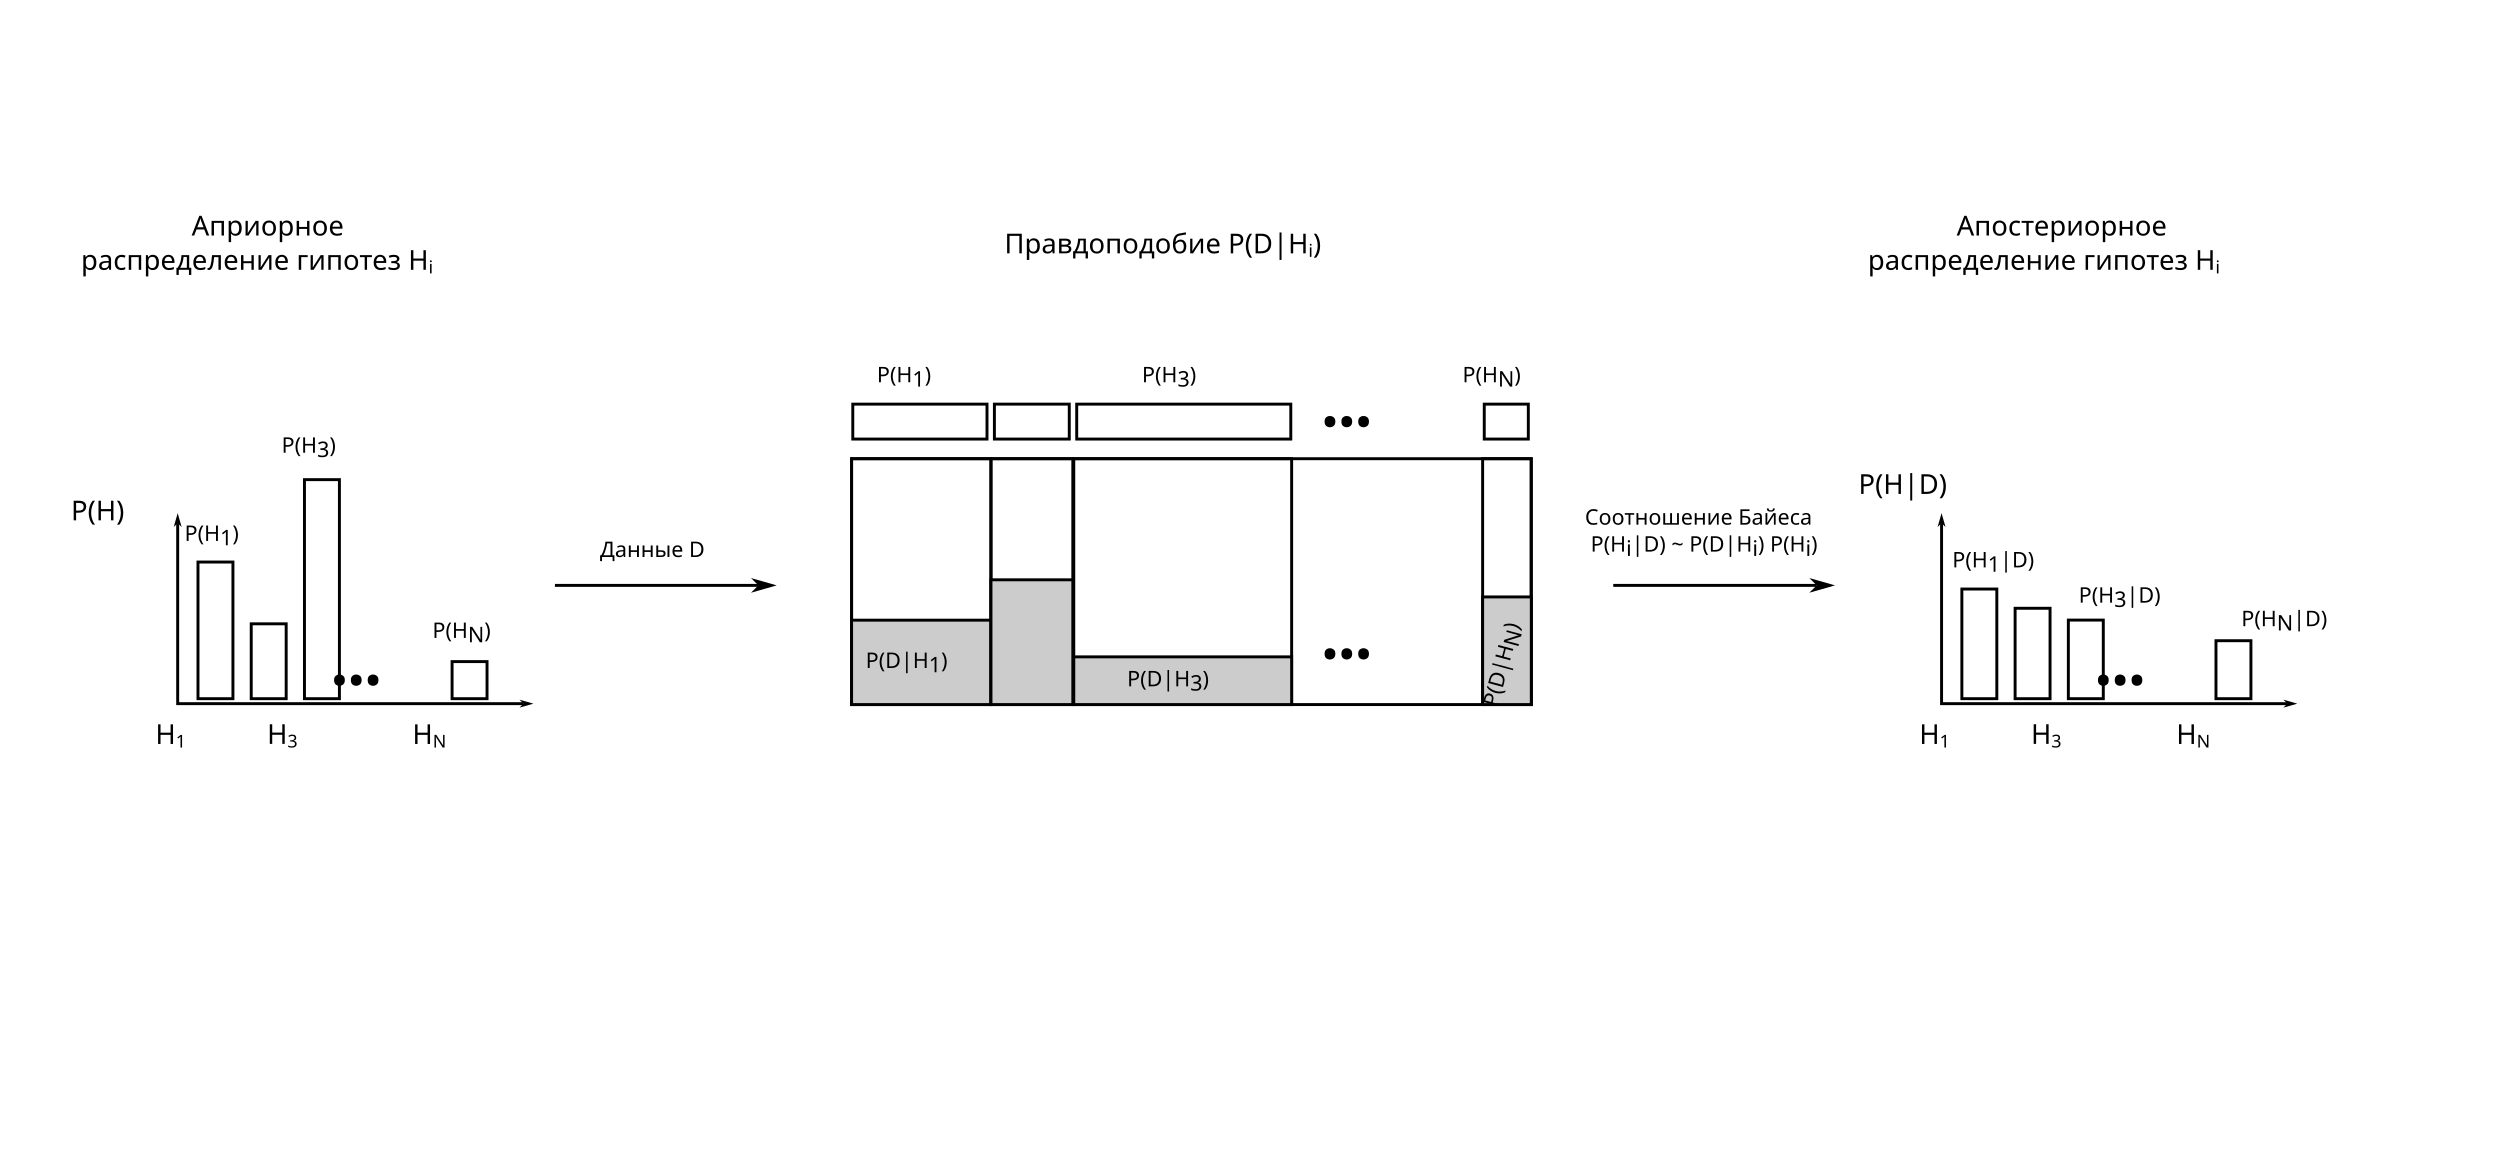
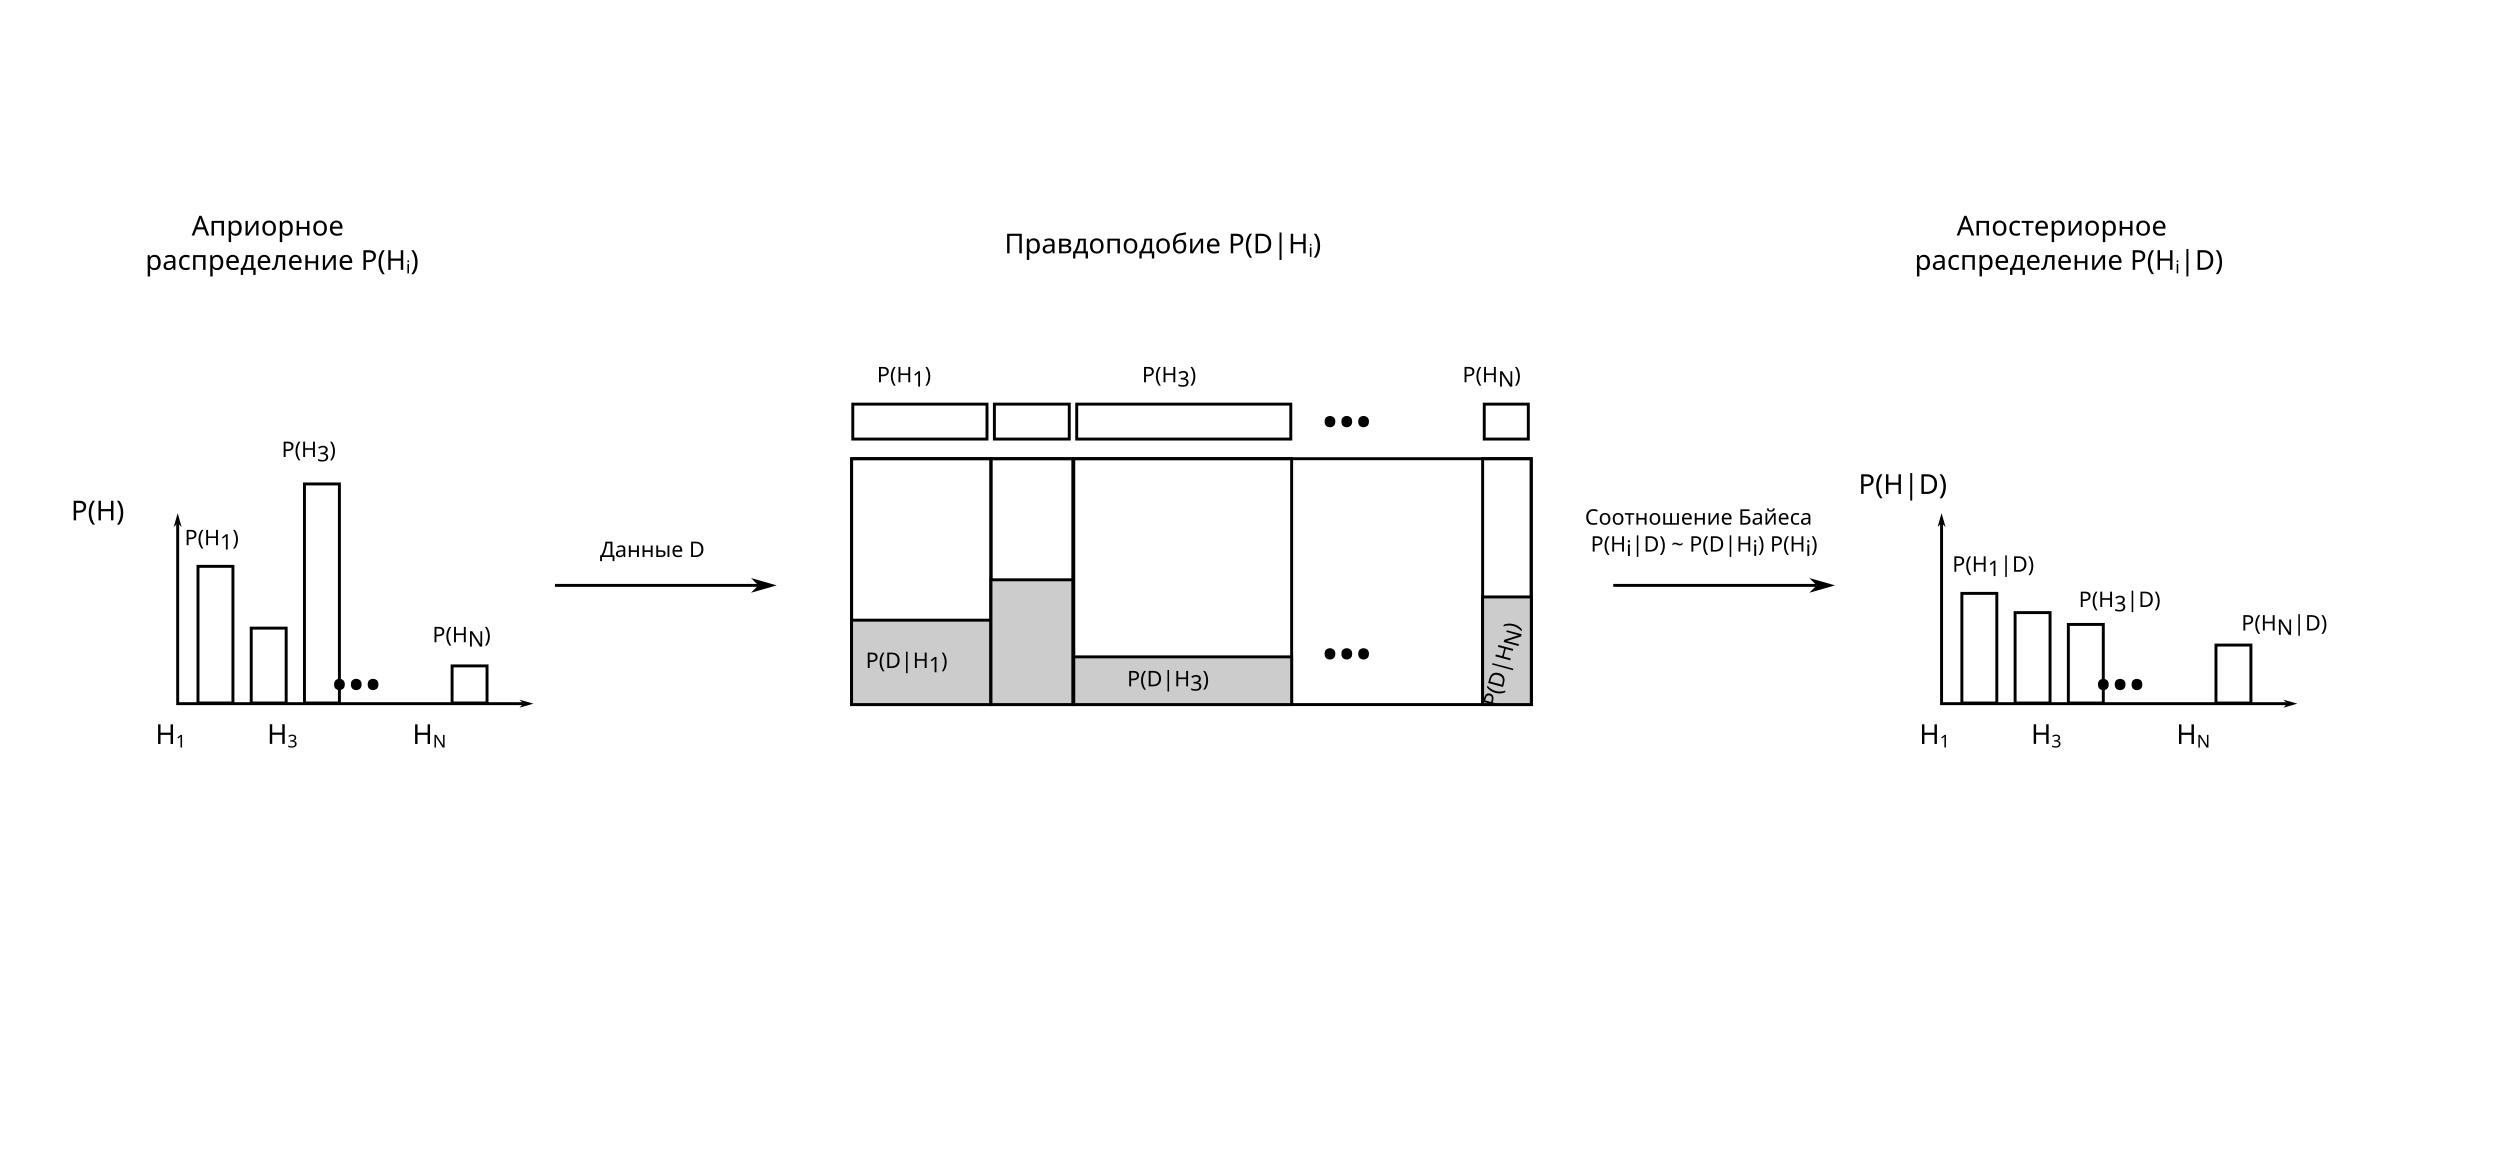
<svg xmlns="http://www.w3.org/2000/svg" width="450mm" height="210mm" viewBox="0 0 450 210" version="1.1" id="svg5">
  <defs id="defs2">
    <marker style="overflow:visible" id="marker1784" refX="0" refY="0" orient="auto-start-reverse" markerWidth="8.75" markerHeight="5" viewBox="0 0 8.75 5" preserveAspectRatio="xMidYMid">
      <path style="fill:context-stroke;fill-rule:evenodd;stroke:none" d="M 0,0 5,-5 -12.5,0 5,5 Z" id="path1782" transform="scale(-0.5)" />
    </marker>
    <marker style="overflow:visible" id="Arrow1L" refX="0" refY="0" orient="auto-start-reverse" markerWidth="4.75" markerHeight="2.714" viewBox="0 0 8.75 5" preserveAspectRatio="xMidYMid">
      <path style="fill:context-stroke;fill-rule:evenodd;stroke:none" d="M 0,0 5,-5 -12.5,0 5,5 Z" id="arrow1L" transform="scale(-0.5)" />
    </marker>
  </defs>
  <g id="layer1">
-     <rect style="fill:none;stroke:#000000;stroke-width:0.529" id="rect1555" width="6.291" height="14.149" x="372.302" y="111.615" />
-     <rect style="fill:none;stroke:#000000;stroke-width:0.529" id="rect1557" width="6.291" height="10.435" x="398.875" y="115.329" />
+     <rect style="fill:none;stroke:#000000;stroke-width:0.529" id="rect1555" width="6.291" height="14.149" x="372.302" y="112.396" />
+     <rect style="fill:none;stroke:#000000;stroke-width:0.529" id="rect1557" width="6.291" height="10.435" x="398.875" y="116.111" />
    <text xml:space="preserve" style="font-style:normal;font-variant:normal;font-weight:normal;font-stretch:normal;font-size:4.939px;font-family:sans-serif;-inkscape-font-specification:sans-serif;text-align:center;text-anchor:middle;fill:#000000;stroke:none;stroke-width:0.529" x="355.925" y="133.914" id="text1563">
      <tspan id="tspan1561" style="font-size:4.939px;fill:#000000;stroke:none;stroke-width:0.529" x="355.925" y="133.914">H<tspan style="font-size:65%;baseline-shift:sub" id="tspan1559">1</tspan>
      </tspan>
    </text>
    <text xml:space="preserve" style="font-style:normal;font-variant:normal;font-weight:normal;font-stretch:normal;font-size:4.939px;font-family:sans-serif;-inkscape-font-specification:sans-serif;text-align:center;text-anchor:middle;fill:#000000;stroke:none;stroke-width:0.529" x="376.033" y="133.898" id="text1569">
      <tspan id="tspan1567" style="font-size:4.939px;fill:#000000;stroke:none;stroke-width:0.529" x="376.033" y="133.898">H<tspan style="font-size:65%;baseline-shift:sub" id="tspan1565">3</tspan>
      </tspan>
    </text>
    <text xml:space="preserve" style="font-style:normal;font-variant:normal;font-weight:normal;font-stretch:normal;font-size:4.939px;font-family:sans-serif;-inkscape-font-specification:sans-serif;text-align:center;text-anchor:middle;fill:#000000;stroke:none;stroke-width:0.529" x="402.491" y="133.914" id="text1575">
      <tspan id="tspan1573" style="font-size:4.939px;fill:#000000;stroke:none;stroke-width:0.529" x="402.491" y="133.914">H<tspan style="font-size:65%;baseline-shift:sub" id="tspan1571">N</tspan>
      </tspan>
    </text>
    <path style="fill:none;stroke:#000000;stroke-width:0.529;marker-start:url(#Arrow1L);marker-end:url(#Arrow1L)" d="m 349.483,94.157 v 32.502 h 62.237" id="path1577" />
-     <rect style="fill:none;stroke:#000000;stroke-width:0.529" id="rect1579" width="6.291" height="19.737" x="353.137" y="106.026" />
+     <rect style="fill:none;stroke:#000000;stroke-width:0.529" id="rect1579" width="6.291" height="19.737" x="353.137" y="106.808" />
    <text xml:space="preserve" style="font-style:normal;font-variant:normal;font-weight:normal;font-stretch:normal;font-size:4.939px;font-family:sans-serif;-inkscape-font-specification:sans-serif;text-align:center;text-anchor:middle;fill:#000000;stroke:none;stroke-width:0.529" x="350.197" y="88.9" id="text1585">
      <tspan id="tspan1583" style="font-size:4.939px;fill:#000000;stroke:none;stroke-width:0.529" x="350.197" y="88.9">P(H|D)<tspan style="font-size:65%;baseline-shift:sub" id="tspan1581" />
      </tspan>
    </text>
-     <text xml:space="preserve" style="font-size:11.289px;font-family:sans-serif;-inkscape-font-specification:sans-serif;text-align:center;text-anchor:middle;fill:#000000;stroke:#000000;stroke-width:0.529" x="388.964" y="123.03" id="text1589">
-       <tspan id="tspan1587" style="font-size:11.289px;fill:#000000;stroke-width:0.529" x="388.964" y="123.03">...</tspan>
+     <text xml:space="preserve" style="font-size:11.289px;font-family:sans-serif;-inkscape-font-specification:sans-serif;text-align:center;text-anchor:middle;fill:#000000;stroke:#000000;stroke-width:0.529" x="388.964" y="123.811" id="text1589">
+       <tspan id="tspan1587" style="font-size:11.289px;fill:#000000;stroke-width:0.529" x="388.964" y="123.811">...</tspan>
    </text>
-     <rect style="fill:none;stroke:#000000;stroke-width:0.529" id="rect1591" width="6.291" height="16.275" x="362.719" y="109.489" />
+     <rect style="fill:none;stroke:#000000;stroke-width:0.529" id="rect1591" width="6.291" height="16.275" x="362.719" y="110.27" />
    <text xml:space="preserve" style="font-size:2.469px;font-family:sans-serif;-inkscape-font-specification:sans-serif;text-align:center;text-anchor:middle;fill:none;stroke:#000000;stroke-width:0.529" x="23.941" y="28.575" id="text1071">
      <tspan id="tspan1069" style="stroke-width:0.529" x="23.941" y="28.575" />
    </text>
    <text xml:space="preserve" style="font-size:2.469px;font-family:sans-serif;-inkscape-font-specification:sans-serif;text-align:center;text-anchor:middle;fill:none;stroke:#000000;stroke-width:0.529" x="27.03" y="34.367" id="text1075">
      <tspan id="tspan1073" style="stroke-width:0.529" x="27.03" y="34.367" />
    </text>
    <text xml:space="preserve" style="font-style:normal;font-variant:normal;font-weight:normal;font-stretch:normal;font-size:4.939px;font-family:sans-serif;-inkscape-font-specification:sans-serif;text-align:center;text-anchor:middle;fill:#000000;stroke:none;stroke-width:0.529" x="375.616" y="42.392" id="text1193">
      <tspan id="tspan1191" style="font-size:4.939px;fill:#000000;stroke:none;stroke-width:0.529" x="375.616" y="42.392">Апостериорное</tspan>
-       <tspan style="font-size:4.939px;fill:#000000;stroke:none;stroke-width:0.529" x="375.616" y="48.566" id="tspan495">распределение гипотез H<tspan style="font-size:65%;baseline-shift:sub" id="tspan1854">i</tspan>
-       </tspan>
+       <tspan style="font-size:4.939px;fill:#000000;stroke:none;stroke-width:0.529" x="375.616" y="48.566" id="tspan495">распределение P(H<tspan style="font-size:65%;baseline-shift:sub" id="tspan533">i</tspan>|D)</tspan>
    </text>
-     <text xml:space="preserve" style="font-style:normal;font-variant:normal;font-weight:normal;font-stretch:normal;font-size:4.939px;font-family:sans-serif;-inkscape-font-specification:sans-serif;text-align:center;text-anchor:middle;fill:#000000;stroke:none;stroke-width:0.529" x="53.978" y="42.392" id="text1197">
-       <tspan style="font-size:4.939px;fill:#000000;stroke:none;stroke-width:0.529" x="53.978" y="42.392" id="tspan1856">Априорное  </tspan>
-       <tspan style="font-size:4.939px;fill:#000000;stroke:none;stroke-width:0.529" x="53.978" y="48.566" id="tspan1850">распределение гипотез H<tspan style="font-size:65%;baseline-shift:sub" id="tspan1852">i</tspan>
-       </tspan>
+     <text xml:space="preserve" style="font-style:normal;font-variant:normal;font-weight:normal;font-stretch:normal;font-size:4.939px;font-family:sans-serif;-inkscape-font-specification:sans-serif;text-align:center;text-anchor:middle;fill:#000000;stroke:none;stroke-width:0.529" x="53.978" y="42.395" id="text1197">
+       <tspan style="font-size:4.939px;fill:#000000;stroke:none;stroke-width:0.529" x="53.978" y="42.395" id="tspan1856">Априорное  </tspan>
+       <tspan style="font-size:4.939px;fill:#000000;stroke:none;stroke-width:0.529" x="53.978" y="48.569" id="tspan1850">распределение P(H<tspan style="font-size:65%;baseline-shift:sub" id="tspan531">i</tspan>)</tspan>
    </text>
-     <text xml:space="preserve" style="font-style:normal;font-variant:normal;font-weight:normal;font-stretch:normal;font-size:4.939px;font-family:sans-serif;-inkscape-font-specification:sans-serif;text-align:center;text-anchor:middle;fill:#000000;stroke:none;stroke-width:0.529" x="212.521" y="45.595" id="text1201">
-       <tspan id="tspan1199" style="font-size:4.939px;fill:#000000;stroke:none;stroke-width:0.529" x="212.521" y="45.595">Правдоподобие P(D|H<tspan style="font-size:65%;baseline-shift:sub" id="tspan1101">i</tspan>)</tspan>
+     <text xml:space="preserve" style="font-style:normal;font-variant:normal;font-weight:normal;font-stretch:normal;font-size:4.939px;font-family:sans-serif;-inkscape-font-specification:sans-serif;text-align:center;text-anchor:middle;fill:#000000;stroke:none;stroke-width:0.529" x="212.521" y="45.598" id="text1201">
+       <tspan id="tspan1199" style="font-size:4.939px;fill:#000000;stroke:none;stroke-width:0.529" x="212.521" y="45.598">Правдоподобие P(D|H<tspan style="font-size:65%;baseline-shift:sub" id="tspan1101">i</tspan>)</tspan>
    </text>
    <text xml:space="preserve" style="font-style:normal;font-variant:normal;font-weight:normal;font-stretch:normal;font-size:3.881px;font-family:sans-serif;-inkscape-font-specification:sans-serif;text-align:center;text-anchor:middle;fill:#000000;stroke:none;stroke-width:0.529" x="119.953" y="100.264" id="text1241">
      <tspan id="tspan1239" style="font-size:3.881px;stroke-width:0.529" x="119.953" y="100.264">Данные D</tspan>
    </text>
-     <text xml:space="preserve" style="font-style:normal;font-variant:normal;font-weight:normal;font-stretch:normal;font-size:3.881px;font-family:sans-serif;-inkscape-font-specification:sans-serif;text-align:center;text-anchor:middle;fill:#000000;stroke:none;stroke-width:0.529" x="58.097" y="81.492" id="text847">
-       <tspan id="tspan845" style="font-size:3.881px;fill:#000000;stroke:none;stroke-width:0.529" x="58.097" y="81.492">P(H<tspan style="font-size:3.881px;baseline-shift:sub" id="tspan1089">3</tspan>)</tspan>
+     <text xml:space="preserve" style="font-style:normal;font-variant:normal;font-weight:normal;font-stretch:normal;font-size:3.881px;font-family:sans-serif;-inkscape-font-specification:sans-serif;text-align:center;text-anchor:middle;fill:#000000;stroke:none;stroke-width:0.529" x="58.097" y="82.267" id="text847">
+       <tspan id="tspan845" style="font-size:3.881px;fill:#000000;stroke:none;stroke-width:0.529" x="58.097" y="82.267">P(H<tspan style="font-size:3.881px;baseline-shift:sub" id="tspan1089">3</tspan>)</tspan>
    </text>
-     <text xml:space="preserve" style="font-style:normal;font-variant:normal;font-weight:normal;font-stretch:normal;font-size:3.881px;font-family:sans-serif;-inkscape-font-specification:sans-serif;text-align:center;text-anchor:middle;fill:#000000;stroke:none;stroke-width:0.529" x="85.613" y="114.829" id="text851">
-       <tspan id="tspan849" style="font-size:3.881px;fill:#000000;stroke:none;stroke-width:0.529" x="85.613" y="114.829">P(H<tspan style="font-size:3.881px;baseline-shift:sub" id="tspan1091">N</tspan>)</tspan>
+     <text xml:space="preserve" style="font-style:normal;font-variant:normal;font-weight:normal;font-stretch:normal;font-size:3.881px;font-family:sans-serif;-inkscape-font-specification:sans-serif;text-align:center;text-anchor:middle;fill:#000000;stroke:none;stroke-width:0.529" x="85.613" y="115.605" id="text851">
+       <tspan id="tspan849" style="font-size:3.881px;fill:#000000;stroke:none;stroke-width:0.529" x="85.613" y="115.605">P(H<tspan style="font-size:3.881px;baseline-shift:sub" id="tspan1091">N</tspan>)</tspan>
    </text>
-     <text xml:space="preserve" style="font-style:normal;font-variant:normal;font-weight:normal;font-stretch:normal;font-size:3.881px;font-family:sans-serif;-inkscape-font-specification:sans-serif;text-align:center;text-anchor:middle;fill:#000000;stroke:none;stroke-width:0.529" x="40.634" y="97.367" id="text855">
-       <tspan id="tspan853" style="font-size:3.881px;fill:#000000;stroke:none;stroke-width:0.529" x="40.634" y="97.367">P(H<tspan style="font-size:3.881px;baseline-shift:sub" id="tspan1085">1</tspan>)</tspan>
+     <text xml:space="preserve" style="font-style:normal;font-variant:normal;font-weight:normal;font-stretch:normal;font-size:3.881px;font-family:sans-serif;-inkscape-font-specification:sans-serif;text-align:center;text-anchor:middle;fill:#000000;stroke:none;stroke-width:0.529" x="40.634" y="98.142" id="text855">
+       <tspan id="tspan853" style="font-size:3.881px;fill:#000000;stroke:none;stroke-width:0.529" x="40.634" y="98.142">P(H<tspan style="font-size:3.881px;baseline-shift:sub" id="tspan1085">1</tspan>)</tspan>
    </text>
    <text xml:space="preserve" style="font-style:normal;font-variant:normal;font-weight:normal;font-stretch:normal;font-size:3.881px;font-family:sans-serif;-inkscape-font-specification:sans-serif;text-align:center;text-anchor:middle;fill:#000000;stroke:none;stroke-width:0.529" x="309.261" y="94.444" id="text973">
      <tspan style="font-size:3.881px;stroke-width:0.529" x="309.261" y="94.444" id="tspan975">Соотношение Байеса</tspan>
      <tspan style="font-size:3.881px;stroke-width:0.529" x="309.261" y="99.294" id="tspan991">P(H<tspan style="font-size:3.881px;baseline-shift:sub" id="tspan1111">i</tspan>|D) ~ P(D|H<tspan style="font-size:3.881px;baseline-shift:sub" id="tspan1113">i</tspan>) P(H<tspan style="font-size:3.881px;baseline-shift:sub" id="tspan1115">i</tspan>)</tspan>
    </text>
-     <rect style="fill:none;stroke:#000000;stroke-width:0.529" id="rect553" width="6.291" height="39.428" x="54.802" y="86.336" />
-     <rect style="fill:none;stroke:#000000;stroke-width:0.529" id="rect559" width="6.291" height="6.676" x="81.375" y="119.088" />
+     <rect style="fill:none;stroke:#000000;stroke-width:0.529" id="rect553" width="6.291" height="39.428" x="54.802" y="87.111" />
+     <rect style="fill:none;stroke:#000000;stroke-width:0.529" id="rect559" width="6.291" height="6.676" x="81.375" y="119.863" />
    <text xml:space="preserve" style="font-style:normal;font-variant:normal;font-weight:normal;font-stretch:normal;font-size:4.939px;font-family:sans-serif;-inkscape-font-specification:sans-serif;text-align:center;text-anchor:middle;fill:#000000;stroke:none;stroke-width:0.529" x="38.425" y="133.914" id="text843">
      <tspan id="tspan841" style="font-size:4.939px;fill:#000000;stroke:none;stroke-width:0.529" x="38.425" y="133.914">H<tspan style="font-size:65%;baseline-shift:sub" id="tspan1097">1</tspan>
      </tspan>
    </text>
    <text xml:space="preserve" style="font-style:normal;font-variant:normal;font-weight:normal;font-stretch:normal;font-size:4.939px;font-family:sans-serif;-inkscape-font-specification:sans-serif;text-align:center;text-anchor:middle;fill:#000000;stroke:none;stroke-width:0.529" x="58.533" y="133.898" id="text859">
      <tspan id="tspan857" style="font-size:4.939px;fill:#000000;stroke:none;stroke-width:0.529" x="58.533" y="133.898">H<tspan style="font-size:65%;baseline-shift:sub" id="tspan1095">3</tspan>
      </tspan>
    </text>
    <text xml:space="preserve" style="font-style:normal;font-variant:normal;font-weight:normal;font-stretch:normal;font-size:4.939px;font-family:sans-serif;-inkscape-font-specification:sans-serif;text-align:center;text-anchor:middle;fill:#000000;stroke:none;stroke-width:0.529" x="84.991" y="133.914" id="text863">
      <tspan id="tspan861" style="font-size:4.939px;fill:#000000;stroke:none;stroke-width:0.529" x="84.991" y="133.914">H<tspan style="font-size:65%;baseline-shift:sub" id="tspan1093">N</tspan>
      </tspan>
    </text>
    <path style="fill:none;stroke:#000000;stroke-width:0.529;marker-start:url(#Arrow1L);marker-end:url(#Arrow1L)" d="M 31.982,94.157 V 126.659 H 94.219" id="path501" />
-     <rect style="fill:none;stroke:#000000;stroke-width:0.529" id="rect1441" width="6.291" height="24.597" x="35.637" y="101.167" />
+     <rect style="fill:none;stroke:#000000;stroke-width:0.529" id="rect1441" width="6.291" height="24.597" x="35.637" y="101.942" />
    <text xml:space="preserve" style="font-style:normal;font-variant:normal;font-weight:normal;font-stretch:normal;font-size:4.939px;font-family:sans-serif;-inkscape-font-specification:sans-serif;text-align:center;text-anchor:middle;fill:#000000;stroke:none;stroke-width:0.529" x="25.288" y="93.662" id="text1447">
      <tspan id="tspan1445" style="font-size:4.939px;fill:#000000;stroke:none;stroke-width:0.529" x="25.288" y="93.662">P(H)<tspan style="font-size:65%;baseline-shift:sub" id="tspan1443" />
      </tspan>
    </text>
-     <text xml:space="preserve" style="font-size:11.289px;font-family:sans-serif;-inkscape-font-specification:sans-serif;text-align:center;text-anchor:middle;fill:#000000;stroke:#000000;stroke-width:0.529" x="71.464" y="123.03" id="text1551">
-       <tspan id="tspan1549" style="font-size:11.289px;fill:#000000;stroke-width:0.529" x="71.464" y="123.03">...</tspan>
+     <text xml:space="preserve" style="font-size:11.289px;font-family:sans-serif;-inkscape-font-specification:sans-serif;text-align:center;text-anchor:middle;fill:#000000;stroke:#000000;stroke-width:0.529" x="71.464" y="123.805" id="text1551">
+       <tspan id="tspan1549" style="font-size:11.289px;fill:#000000;stroke-width:0.529" x="71.464" y="123.805">...</tspan>
    </text>
-     <rect style="fill:none;stroke:#000000;stroke-width:0.529" id="rect1553" width="6.291" height="13.476" x="45.22" y="112.288" />
+     <rect style="fill:none;stroke:#000000;stroke-width:0.529" id="rect1553" width="6.291" height="13.476" x="45.22" y="113.064" />
    <path style="fill:#000000;stroke:#000000;stroke-width:0.529;marker-end:url(#marker1784)" d="M 99.886,105.369 H 136.5" id="path1780" />
    <path style="fill:#000000;stroke:#000000;stroke-width:0.529;marker-end:url(#marker1784)" d="m 290.386,105.369 h 36.614" id="path1818" />
    <rect style="fill:none;stroke:#000000;stroke-width:0.529" id="rect1868" width="6.291" height="38.532" x="72.742" y="-232.341" transform="rotate(90)" />
    <rect style="fill:none;stroke:#000000;stroke-width:0.529" id="rect1872" width="6.291" height="24.159" x="72.742" y="-177.66" transform="rotate(90)" />
    <rect style="fill:none;stroke:#000000;stroke-width:0.529" id="rect1874" width="6.291" height="13.476" x="72.742" y="-192.467" transform="rotate(90)" />
    <rect style="fill:none;stroke:#000000;stroke-width:0.529" id="rect1888" width="6.291" height="7.931" x="72.742" y="-275.097" transform="rotate(90)" />
    <text xml:space="preserve" style="font-size:11.289px;font-family:sans-serif;-inkscape-font-specification:sans-serif;text-align:center;text-anchor:middle;fill:#000000;stroke:#000000;stroke-width:0.529" x="249.754" y="76.491" id="text1892">
      <tspan id="tspan1890" style="font-size:11.289px;fill:#000000;stroke-width:0.529" x="249.754" y="76.491">...</tspan>
    </text>
    <rect style="fill:none;stroke:#000000;stroke-width:0.529" id="rect1894" width="122.323" height="44.255" x="153.286" y="82.567" />
    <rect style="fill:none;stroke:#000000;stroke-width:0.529" id="rect1896" width="25.082" height="44.255" x="153.286" y="82.567" />
    <rect style="fill:#cccccc;stroke:#000000;stroke-width:0.529" id="rect1898" width="25.082" height="15.192" x="153.286" y="111.63" />
    <text xml:space="preserve" style="font-style:normal;font-variant:normal;font-weight:normal;font-stretch:normal;font-size:3.881px;font-family:sans-serif;-inkscape-font-specification:sans-serif;text-align:center;text-anchor:middle;fill:#000000;stroke:none;stroke-width:0.529" x="165.716" y="120.233" id="text995">
      <tspan id="tspan993" style="font-size:3.881px;fill:#000000;stroke:none;stroke-width:0.529" x="165.716" y="120.233">P(D|H<tspan style="font-size:3.881px;baseline-shift:sub" id="tspan1127">1</tspan>)</tspan>
    </text>
    <rect style="fill:none;stroke:#000000;stroke-width:0.529" id="rect1900" width="14.733" height="44.255" x="178.375" y="82.567" />
    <rect style="fill:#cccccc;stroke:#000000;stroke-width:0.529" id="rect1902" width="14.733" height="22.458" x="178.375" y="104.364" />
    <rect style="fill:none;stroke:#000000;stroke-width:0.529" id="rect1904" width="39.217" height="44.255" x="193.279" y="82.567" />
    <rect style="fill:#cccccc;stroke:#000000;stroke-width:0.529" id="rect1906" width="39.217" height="8.587" x="193.279" y="118.235" />
    <text xml:space="preserve" style="font-style:normal;font-variant:normal;font-weight:normal;font-stretch:normal;font-size:3.881px;font-family:sans-serif;-inkscape-font-specification:sans-serif;text-align:center;text-anchor:middle;fill:#000000;stroke:none;stroke-width:0.529" x="212.777" y="123.536" id="text999">
      <tspan id="tspan997" style="font-size:3.881px;fill:#000000;stroke:none;stroke-width:0.529" x="212.777" y="123.536">P(D|H<tspan style="font-size:3.881px;baseline-shift:sub" id="tspan1123">3</tspan>)</tspan>
    </text>
    <rect style="fill:none;stroke:#000000;stroke-width:0.529" id="rect1916" width="8.762" height="44.255" x="266.873" y="82.567" />
    <rect style="fill:#cccccc;stroke:#000000;stroke-width:0.529" id="rect1918" width="8.762" height="19.375" x="266.873" y="107.447" />
    <text xml:space="preserve" style="font-style:normal;font-variant:normal;font-weight:normal;font-stretch:normal;font-size:3.881px;font-family:sans-serif;-inkscape-font-specification:sans-serif;text-align:center;text-anchor:middle;fill:#000000;stroke:none;stroke-width:0.529" x="-42.823" y="293.368" id="text1003" transform="rotate(-74.95565)">
      <tspan id="tspan1001" style="font-size:3.881px;fill:#000000;stroke:none;stroke-width:0.529" x="-42.823" y="293.368">P(D|H<tspan style="font-size:3.881px;baseline-shift:sub" id="tspan1117">N</tspan>)</tspan>
    </text>
    <text xml:space="preserve" style="font-size:11.289px;font-family:sans-serif;-inkscape-font-specification:sans-serif;text-align:center;text-anchor:middle;fill:#000000;stroke:#000000;stroke-width:0.529" x="249.754" y="118.295" id="text1958">
      <tspan id="tspan1956" style="font-size:11.289px;fill:#000000;stroke-width:0.529" x="249.754" y="118.295">...</tspan>
    </text>
    <text xml:space="preserve" style="font-style:normal;font-variant:normal;font-weight:normal;font-stretch:normal;font-size:3.881px;font-family:sans-serif;-inkscape-font-specification:sans-serif;text-align:center;text-anchor:middle;fill:#000000;stroke:none;stroke-width:0.529" x="212.964" y="68.81" id="text1964">
      <tspan id="tspan1962" style="font-size:3.881px;fill:#000000;stroke:none;stroke-width:0.529" x="212.964" y="68.81">P(H<tspan style="font-size:3.881px;baseline-shift:sub" id="tspan1960">3</tspan>)</tspan>
    </text>
    <text xml:space="preserve" style="font-style:normal;font-variant:normal;font-weight:normal;font-stretch:normal;font-size:3.881px;font-family:sans-serif;-inkscape-font-specification:sans-serif;text-align:center;text-anchor:middle;fill:#000000;stroke:none;stroke-width:0.529" x="271.021" y="68.81" id="text1970">
      <tspan id="tspan1968" style="font-size:3.881px;fill:#000000;stroke:none;stroke-width:0.529" x="271.021" y="68.81">P(H<tspan style="font-size:3.881px;baseline-shift:sub" id="tspan1966">N</tspan>)</tspan>
    </text>
    <text xml:space="preserve" style="font-style:normal;font-variant:normal;font-weight:normal;font-stretch:normal;font-size:3.881px;font-family:sans-serif;-inkscape-font-specification:sans-serif;text-align:center;text-anchor:middle;fill:#000000;stroke:none;stroke-width:0.529" x="165.25" y="68.81" id="text1976">
      <tspan id="tspan1974" style="font-size:3.881px;fill:#000000;stroke:none;stroke-width:0.529" x="165.25" y="68.81">P(H<tspan style="font-size:3.881px;baseline-shift:sub" id="tspan1972">1</tspan>)</tspan>
    </text>
-     <text xml:space="preserve" style="font-style:normal;font-variant:normal;font-weight:normal;font-stretch:normal;font-size:3.881px;font-family:sans-serif;-inkscape-font-specification:sans-serif;text-align:center;text-anchor:middle;fill:#000000;stroke:none;stroke-width:0.529" x="384.063" y="108.479" id="text2339">
-       <tspan id="tspan2337" style="font-size:3.881px;fill:#000000;stroke:none;stroke-width:0.529" x="384.063" y="108.479">P(H<tspan style="font-size:3.881px;baseline-shift:sub" id="tspan2335">3</tspan>|D)</tspan>
+     <text xml:space="preserve" style="font-style:normal;font-variant:normal;font-weight:normal;font-stretch:normal;font-size:3.881px;font-family:sans-serif;-inkscape-font-specification:sans-serif;text-align:center;text-anchor:middle;fill:#000000;stroke:none;stroke-width:0.529" x="384.063" y="109.261" id="text2339">
+       <tspan id="tspan2337" style="font-size:3.881px;fill:#000000;stroke:none;stroke-width:0.529" x="384.063" y="109.261">P(H<tspan style="font-size:3.881px;baseline-shift:sub" id="tspan2335">3</tspan>|D)</tspan>
    </text>
-     <text xml:space="preserve" style="font-style:normal;font-variant:normal;font-weight:normal;font-stretch:normal;font-size:3.881px;font-family:sans-serif;-inkscape-font-specification:sans-serif;text-align:center;text-anchor:middle;fill:#000000;stroke:none;stroke-width:0.529" x="413.697" y="112.712" id="text2345">
-       <tspan id="tspan2343" style="font-size:3.881px;fill:#000000;stroke:none;stroke-width:0.529" x="413.697" y="112.712">P(H<tspan style="font-size:3.881px;baseline-shift:sub" id="tspan2341">N</tspan>|D)</tspan>
+     <text xml:space="preserve" style="font-style:normal;font-variant:normal;font-weight:normal;font-stretch:normal;font-size:3.881px;font-family:sans-serif;-inkscape-font-specification:sans-serif;text-align:center;text-anchor:middle;fill:#000000;stroke:none;stroke-width:0.529" x="413.697" y="113.494" id="text2345">
+       <tspan id="tspan2343" style="font-size:3.881px;fill:#000000;stroke:none;stroke-width:0.529" x="413.697" y="113.494">P(H<tspan style="font-size:3.881px;baseline-shift:sub" id="tspan2341">N</tspan>|D)</tspan>
    </text>
-     <text xml:space="preserve" style="font-style:normal;font-variant:normal;font-weight:normal;font-stretch:normal;font-size:3.881px;font-family:sans-serif;-inkscape-font-specification:sans-serif;text-align:center;text-anchor:middle;fill:#000000;stroke:none;stroke-width:0.529" x="361.309" y="102.129" id="text2351">
-       <tspan id="tspan2349" style="font-size:3.881px;fill:#000000;stroke:none;stroke-width:0.529" x="361.309" y="102.129">P(H<tspan style="font-size:3.881px;baseline-shift:sub" id="tspan2347">1</tspan>|D)</tspan>
+     <text xml:space="preserve" style="font-style:normal;font-variant:normal;font-weight:normal;font-stretch:normal;font-size:3.881px;font-family:sans-serif;-inkscape-font-specification:sans-serif;text-align:center;text-anchor:middle;fill:#000000;stroke:none;stroke-width:0.529" x="361.309" y="102.911" id="text2351">
+       <tspan id="tspan2349" style="font-size:3.881px;fill:#000000;stroke:none;stroke-width:0.529" x="361.309" y="102.911">P(H<tspan style="font-size:3.881px;baseline-shift:sub" id="tspan2347">1</tspan>|D)</tspan>
    </text>
  </g>
</svg>
